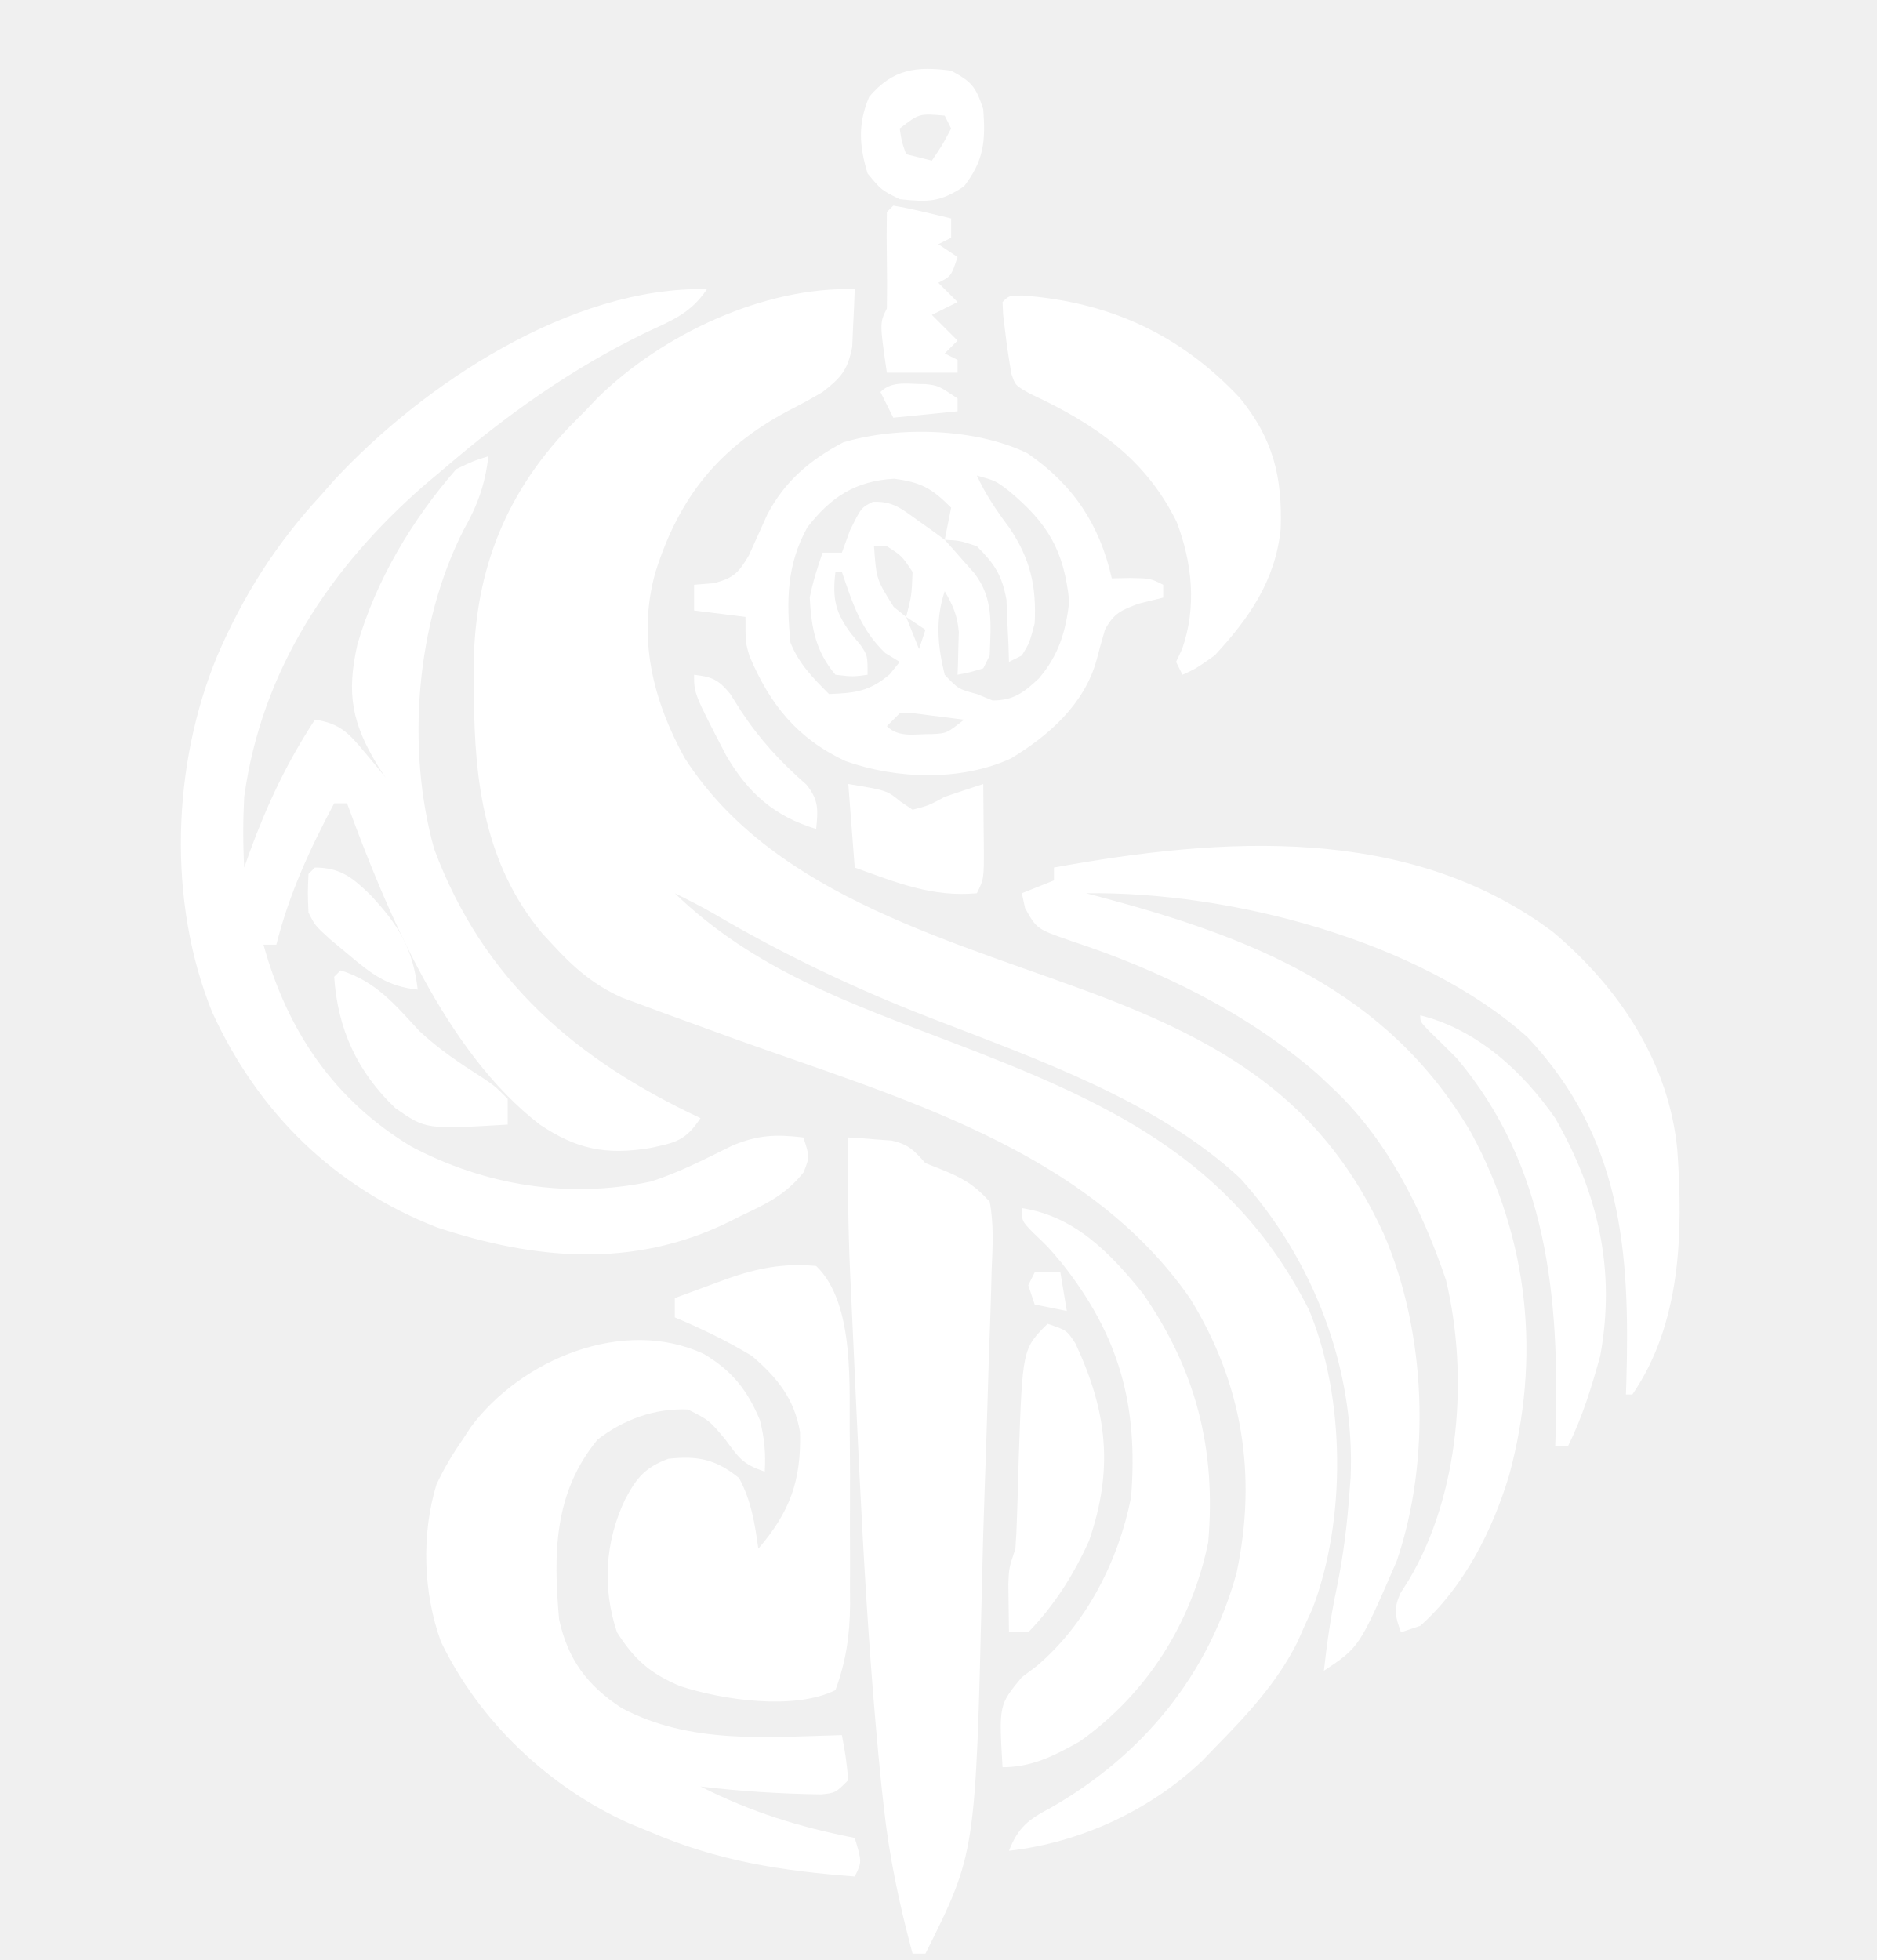
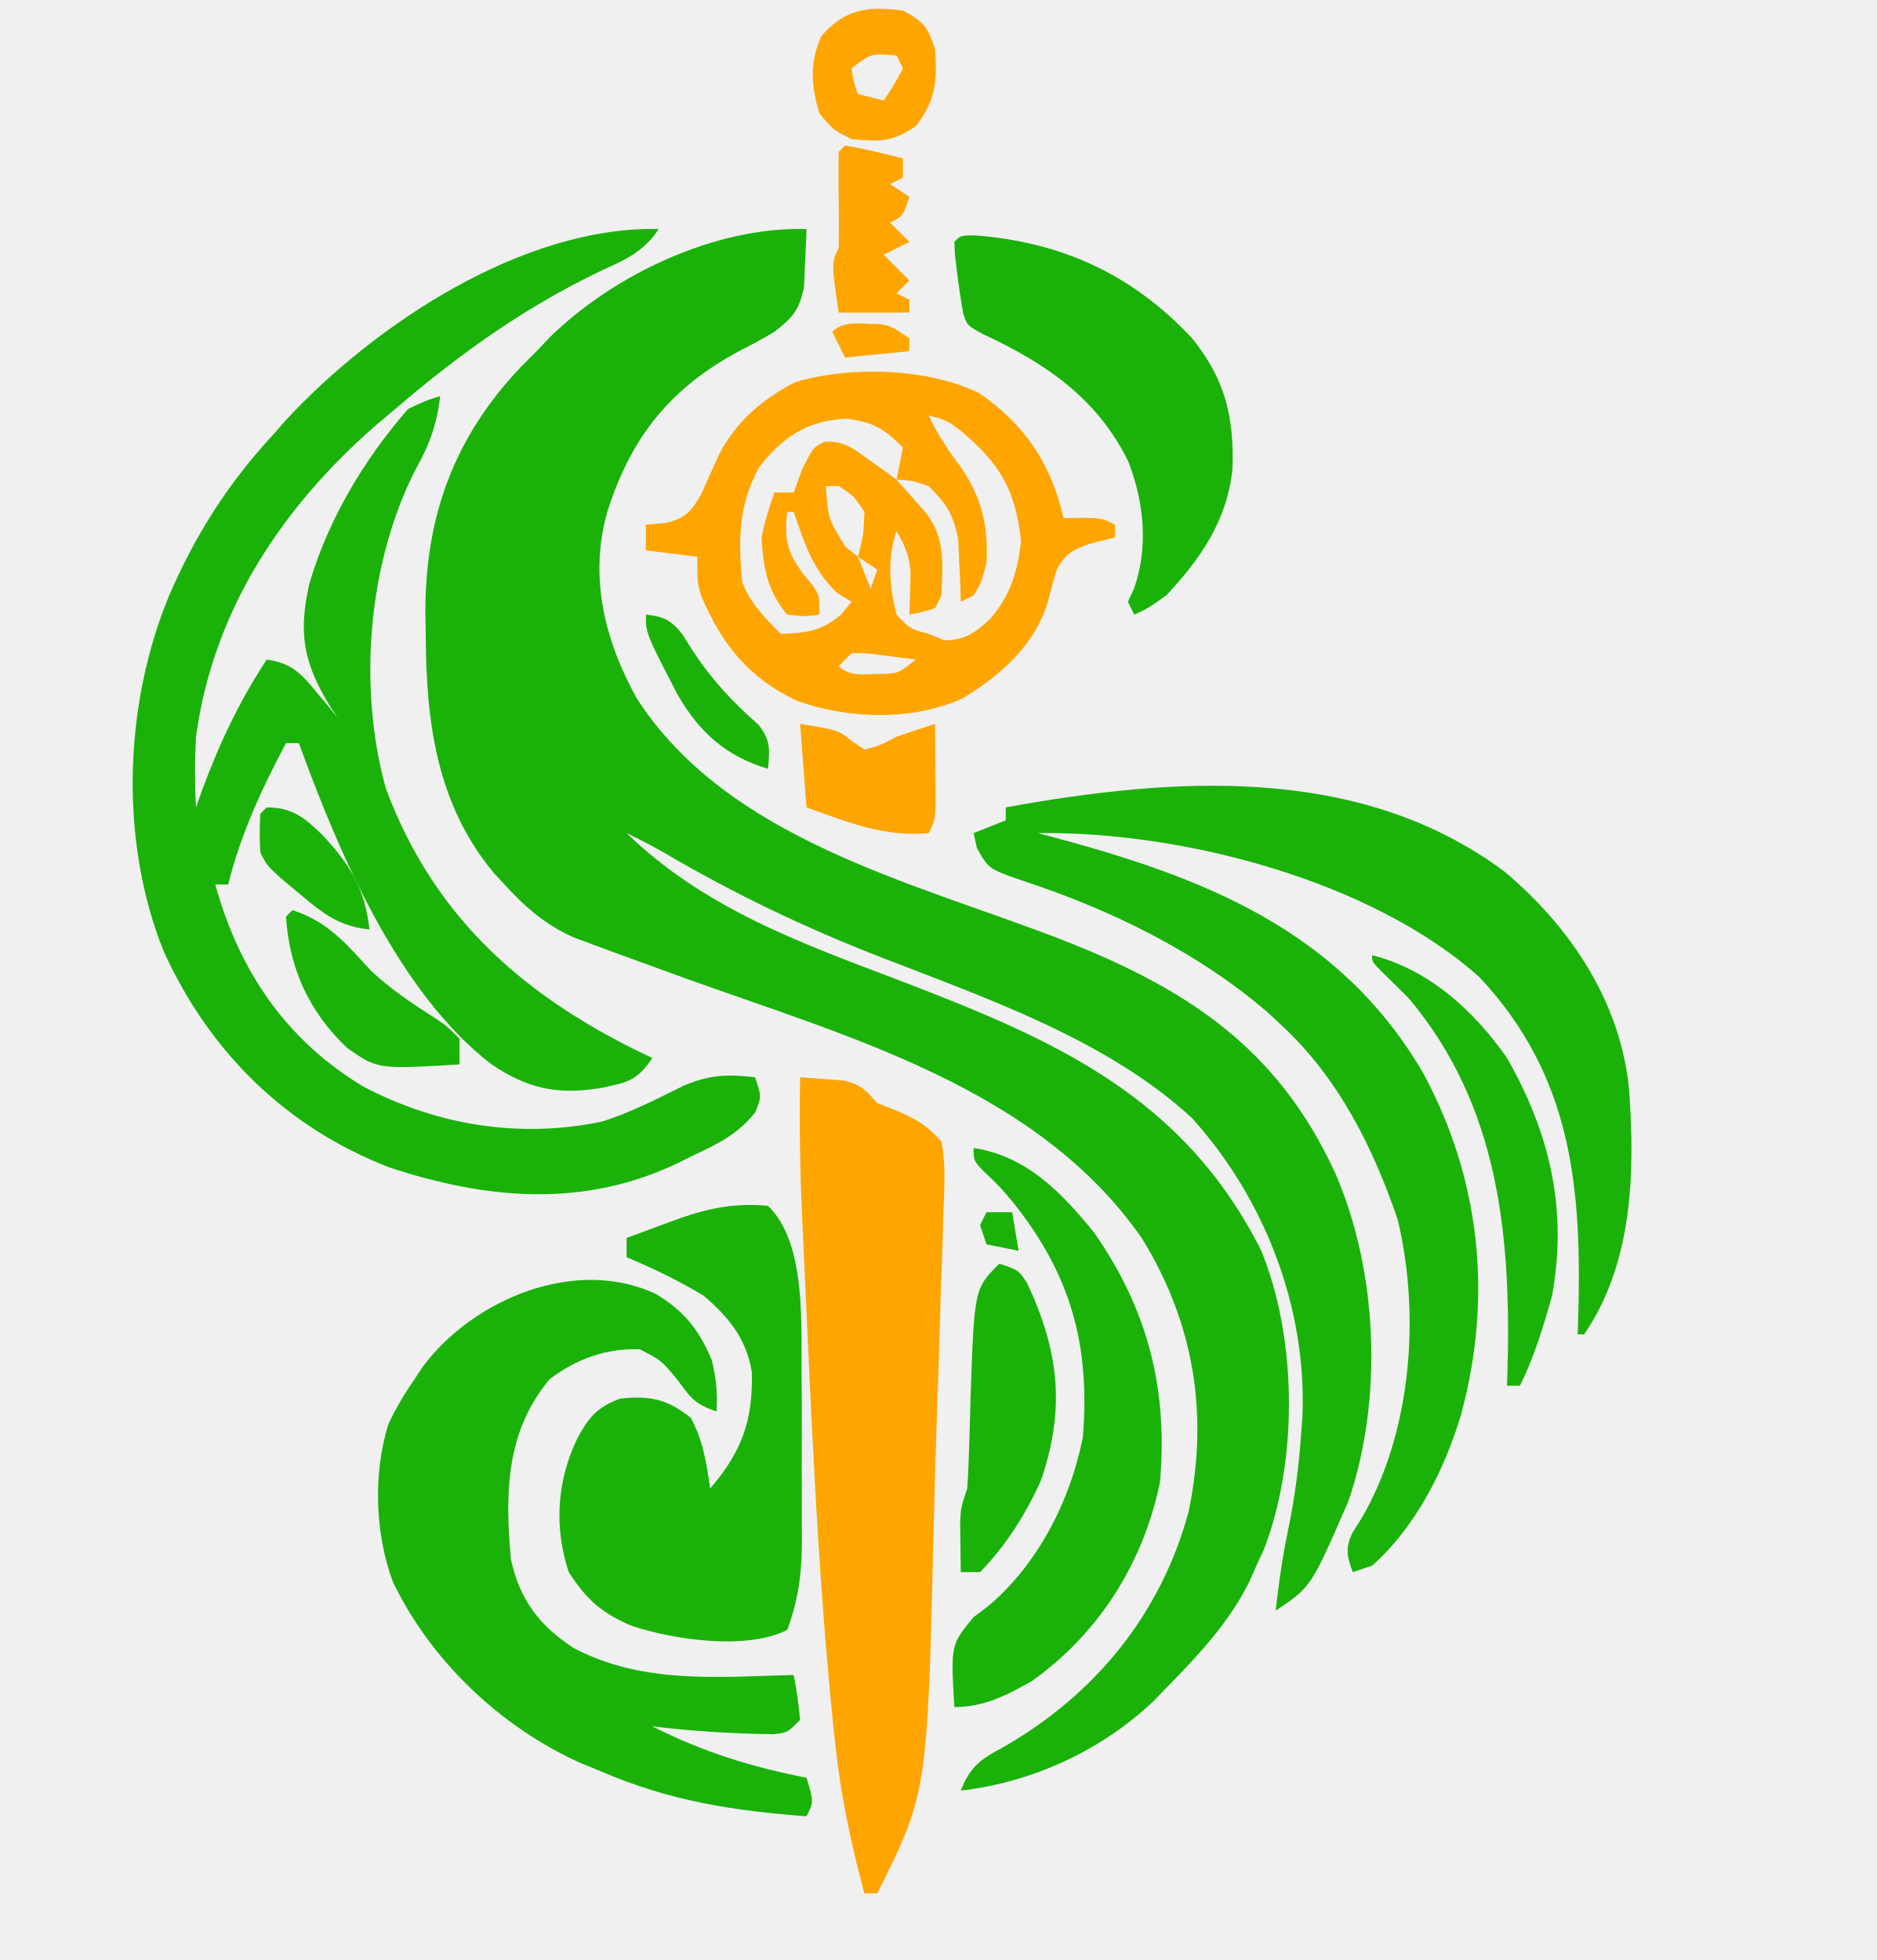
- <svg xmlns="http://www.w3.org/2000/svg" version="1.1" width="292" height="305">
-   <path d="M0 0 C-0.06 1.918 -0.149 3.834 -0.25 5.75 C-0.296 6.817 -0.343 7.885 -0.391 8.984 C-1.13 12.644 -2.088 13.719 -5 16 C-6.758 17.038 -8.553 18.016 -10.375 18.938 C-21.14 24.684 -27.303 32.325 -31 44 C-33.865 54.157 -31.432 63.959 -26.438 73 C-12.324 94.909 16.221 101.545 39.371 110.453 C58.996 118.094 73.29 127.278 82.301 146.98 C88.919 162.258 89.735 182.056 84.344 197.902 C78.525 211.317 78.525 211.317 73 215 C73.483 210.649 74.092 206.408 75 202.125 C76.032 197.097 76.651 192.12 77 187 C77.081 185.977 77.081 185.977 77.164 184.934 C77.875 167.893 71.36 150.991 60 138.375 C46.885 126.216 28.061 119.717 11.696 113.367 C-0.127 108.772 -11.17 103.508 -22.107 97.078 C-24.039 95.978 -26.003 94.977 -28 94 C-15.688 105.914 -0.59 111.199 15.106 117.185 C39.027 126.336 58.701 135.128 70.703 158.875 C76.373 172.537 76.498 191.616 71.188 205.426 C70.796 206.275 70.404 207.125 70 208 C69.649 208.798 69.299 209.596 68.938 210.418 C65.75 216.848 60.993 221.914 56 227 C55.384 227.641 54.768 228.281 54.133 228.941 C46.059 236.686 35.086 241.748 24 243 C25.444 239.32 27.044 238.133 30.5 236.312 C44.856 228.097 55.063 215.652 59.434 199.691 C62.625 184.526 60.338 170.261 52.176 157.047 C35.929 133.683 6.634 125.779 -18.906 116.578 C-21.271 115.721 -23.636 114.861 -26 114 C-27.201 113.563 -28.403 113.127 -29.641 112.677 C-30.792 112.249 -31.943 111.82 -33.129 111.379 C-34.153 111.001 -35.177 110.622 -36.233 110.233 C-40.627 108.275 -43.78 105.523 -47 102 C-47.541 101.416 -48.083 100.832 -48.641 100.23 C-57.539 89.557 -59.19 76.719 -59.25 63.375 C-59.271 62.25 -59.291 61.124 -59.312 59.965 C-59.383 44.797 -54.873 32.383 -44.363 21.375 C-43.583 20.591 -42.804 19.808 -42 19 C-41.334 18.299 -40.667 17.598 -39.98 16.875 C-29.937 7.043 -14.175 -0.409 0 0 Z " fill="#FFFFFF" transform="translate(133,45)" />
-   <path d="M0 0 C-2.497 3.746 -5.429 4.851 -9.375 6.688 C-21.068 12.345 -31.155 19.541 -41 28 C-41.918 28.771 -42.836 29.542 -43.781 30.336 C-58.556 43.16 -69.312 59.262 -72 79 C-72.195 82.685 -72.199 86.316 -72 90 C-71.709 89.178 -71.417 88.355 -71.117 87.508 C-68.414 80.145 -65.307 73.557 -61 67 C-57.149 67.537 -55.682 69.116 -53.25 72.062 C-52.33 73.163 -52.33 73.163 -51.391 74.285 C-50.932 74.851 -50.473 75.417 -50 76 C-50.361 75.455 -50.722 74.909 -51.094 74.348 C-55.269 67.564 -56.123 62.959 -54.371 55.223 C-51.431 45.189 -45.866 35.871 -39 28 C-36.25 26.688 -36.25 26.688 -34 26 C-34.538 30.463 -35.673 33.6 -37.875 37.5 C-45.265 52.031 -46.839 71.361 -42.438 87.125 C-34.774 107.633 -20.335 119.931 -1 129 C-3.341 132.511 -4.841 132.798 -8.855 133.645 C-15.721 134.782 -20.302 133.821 -26 130 C-40.634 118.765 -49.819 96.916 -56 80 C-56.66 80 -57.32 80 -58 80 C-61.811 87.178 -65.009 94.105 -67 102 C-67.66 102 -68.32 102 -69 102 C-65.295 115.454 -57.969 126.226 -45.98 133.426 C-34.505 139.487 -21.555 141.571 -8.789 138.879 C-4.324 137.472 -0.233 135.327 3.961 133.266 C7.971 131.596 10.731 131.498 15 132 C16 135 16 135 15.043 137.426 C12.29 140.894 9.267 142.325 5.312 144.188 C4.63 144.53 3.947 144.872 3.244 145.225 C-11.558 152.423 -26.806 151.028 -42 146 C-58.027 139.738 -69.81 128.142 -76.969 112.543 C-83.942 95.347 -83.252 74.058 -76.17 57.002 C-72.078 47.552 -67.022 39.594 -60 32 C-59.349 31.258 -58.698 30.515 -58.027 29.75 C-44.145 14.771 -21.068 -0.49 0 0 Z M-71 98 C-70 101 -70 101 -70 101 Z " fill="#FFFFFF" transform="translate(110,45)" />
-   <path d="M0 0 C10.272 8.619 18.108 20.358 19.379 33.996 C20.285 46.915 19.966 60.917 12.379 71.996 C12.049 71.996 11.719 71.996 11.379 71.996 C11.4 71.383 11.421 70.77 11.442 70.139 C12.048 49.631 10.735 32.063 -3.914 16.418 C-20.821 1.292 -50.3 -6.306 -72.621 -6.004 C-71.973 -5.834 -71.324 -5.664 -70.656 -5.488 C-46.958 0.823 -25.703 9.021 -12.68 31.32 C-3.699 47.918 -1.84 66.289 -6.78 84.53 C-9.389 93.162 -13.787 101.909 -20.621 107.996 C-21.611 108.326 -22.601 108.656 -23.621 108.996 C-24.535 106.517 -24.805 105.419 -23.73 102.953 C-23.282 102.245 -22.833 101.538 -22.371 100.809 C-14.501 87.516 -13.053 69.144 -16.621 54.184 C-20.42 43 -25.882 32.067 -34.621 23.996 C-35.312 23.348 -36.003 22.699 -36.715 22.031 C-47.691 12.54 -61.249 5.918 -74.959 1.416 C-80.31 -0.445 -80.31 -0.445 -82.121 -3.703 C-82.286 -4.462 -82.451 -5.222 -82.621 -6.004 C-80.971 -6.664 -79.321 -7.324 -77.621 -8.004 C-77.621 -8.664 -77.621 -9.324 -77.621 -10.004 C-51.475 -14.768 -22.505 -16.797 0 0 Z " fill="#FFFFFF" transform="translate(241.6211,145.0039)" />
-   <path d="M0 0 C4.388 2.595 6.787 5.601 8.75 10.312 C9.454 13.129 9.67 15.427 9.5 18.312 C5.997 17.145 5.46 16.142 3.312 13.25 C0.86 10.33 0.86 10.33 -2.453 8.645 C-7.626 8.431 -12.42 10.174 -16.5 13.312 C-23.326 21.558 -23.417 31.053 -22.5 41.312 C-21.153 47.549 -18.11 51.611 -12.789 55.094 C-2.125 60.772 9.771 59.631 21.5 59.312 C22.125 62.688 22.125 62.688 22.5 66.312 C20.5 68.312 20.5 68.312 18.25 68.543 C11.951 68.445 5.755 68.072 -0.5 67.312 C7.313 71.274 14.91 73.633 23.5 75.312 C24.625 79.062 24.625 79.062 23.5 81.312 C12.042 80.442 2.129 78.908 -8.5 74.312 C-9.526 73.892 -10.552 73.472 -11.609 73.039 C-24.092 67.444 -34.911 57.172 -40.875 44.812 C-43.657 37.206 -43.953 28.066 -41.582 20.309 C-40.397 17.796 -39.088 15.59 -37.5 13.312 C-37.089 12.681 -36.678 12.049 -36.254 11.398 C-28.421 0.846 -12.472 -5.825 0 0 Z " fill="#FFFFFF" transform="translate(109.5,210.6875)" />
-   <path d="M0 0 C1.439 0.087 2.876 0.196 4.312 0.312 C5.113 0.371 5.914 0.429 6.738 0.488 C9.4 1.09 10.214 2.003 12 4 C13.176 4.464 13.176 4.464 14.375 4.938 C17.74 6.299 19.529 7.276 22 10 C22.667 13.54 22.463 17.012 22.305 20.598 C22.278 21.651 22.252 22.705 22.225 23.791 C22.133 27.216 22.005 30.639 21.875 34.062 C21.803 36.41 21.733 38.757 21.666 41.104 C21.529 45.696 21.378 50.286 21.213 54.877 C21.038 59.788 20.902 64.697 20.797 69.609 C19.812 111.376 19.812 111.376 12 127 C11.34 127 10.68 127 10 127 C7.94 119.359 6.348 111.868 5.5 104 C5.38 102.904 5.259 101.808 5.135 100.679 C2.551 75.195 1.613 49.498 0.418 23.918 C0.355 22.598 0.355 22.598 0.291 21.251 C-0.031 14.163 -0.109 7.095 0 0 Z M11 7 C12 9 12 9 12 9 Z " fill="#FFFFFF" transform="translate(132,177)" />
-   <path d="M0 0 C7.135 4.906 11.211 11.07 13.113 19.453 C14.062 19.433 15.011 19.412 15.988 19.391 C19.113 19.453 19.113 19.453 21.113 20.453 C21.113 21.113 21.113 21.773 21.113 22.453 C19.855 22.762 18.597 23.072 17.301 23.391 C14.607 24.385 13.419 24.878 12.055 27.445 C11.587 29.015 11.149 30.594 10.738 32.18 C8.854 39.035 3.291 43.947 -2.625 47.496 C-10.418 51.051 -20.37 50.708 -28.324 47.891 C-35.853 44.355 -40.052 39.119 -43.258 31.566 C-43.887 29.453 -43.887 29.453 -43.887 25.453 C-46.527 25.123 -49.167 24.793 -51.887 24.453 C-51.887 23.133 -51.887 21.813 -51.887 20.453 C-50.34 20.329 -50.34 20.329 -48.762 20.203 C-45.733 19.371 -45.001 18.645 -43.367 15.895 C-42.404 13.769 -41.444 11.641 -40.488 9.512 C-37.774 4.329 -33.819 0.992 -28.684 -1.703 C-20.139 -4.281 -8.019 -3.933 0 0 Z M-7.887 3.453 C-6.492 6.457 -4.809 8.935 -2.824 11.578 C0.433 16.405 1.407 20.657 1.113 26.453 C0.301 29.516 0.301 29.516 -0.887 31.453 C-1.547 31.783 -2.207 32.113 -2.887 32.453 C-2.925 31.132 -2.925 31.132 -2.965 29.785 C-3.022 28.624 -3.078 27.462 -3.137 26.266 C-3.183 25.117 -3.23 23.969 -3.277 22.785 C-3.984 18.923 -5.132 17.208 -7.887 14.453 C-10.521 13.574 -10.521 13.574 -12.887 13.453 C-12.465 13.924 -12.044 14.394 -11.609 14.879 C-11.062 15.502 -10.514 16.124 -9.949 16.766 C-9.404 17.381 -8.859 17.995 -8.297 18.629 C-5.206 22.628 -5.734 26.646 -5.887 31.453 C-6.217 32.113 -6.547 32.773 -6.887 33.453 C-8.949 34.078 -8.949 34.078 -10.887 34.453 C-10.852 33.548 -10.852 33.548 -10.816 32.625 C-10.798 31.826 -10.78 31.027 -10.762 30.203 C-10.739 29.414 -10.715 28.625 -10.691 27.812 C-10.904 25.246 -11.6 23.662 -12.887 21.453 C-14.358 25.868 -13.995 29.953 -12.887 34.453 C-10.761 36.679 -10.761 36.679 -7.887 37.453 C-7.082 37.783 -6.278 38.113 -5.449 38.453 C-2.183 38.453 -0.597 37.233 1.754 35.039 C4.86 31.415 5.979 27.686 6.488 23.016 C5.654 15.086 3.196 10.91 -2.949 5.801 C-4.946 4.277 -4.946 4.277 -7.887 3.453 Z M-34.262 11.516 C-37.481 17.335 -37.533 22.925 -36.887 29.453 C-35.554 32.77 -33.404 34.936 -30.887 37.453 C-26.829 37.303 -24.586 37.045 -21.449 34.391 C-20.934 33.751 -20.418 33.112 -19.887 32.453 C-20.629 31.999 -21.372 31.546 -22.137 31.078 C-25.938 27.45 -27.212 23.355 -28.887 18.453 C-29.217 18.453 -29.547 18.453 -29.887 18.453 C-30.4 22.659 -29.884 24.834 -27.387 28.141 C-26.923 28.701 -26.459 29.262 -25.98 29.84 C-24.887 31.453 -24.887 31.453 -24.887 34.453 C-27.199 34.766 -27.199 34.766 -29.887 34.453 C-32.975 30.814 -33.644 27.146 -33.887 22.453 C-33.409 20.004 -32.708 17.821 -31.887 15.453 C-30.897 15.453 -29.907 15.453 -28.887 15.453 C-28.474 14.319 -28.062 13.184 -27.637 12.016 C-25.887 8.453 -25.887 8.453 -24.074 7.547 C-20.984 7.414 -19.617 8.604 -17.137 10.391 C-16.337 10.957 -15.538 11.522 -14.715 12.105 C-14.112 12.55 -13.508 12.995 -12.887 13.453 C-12.557 11.803 -12.227 10.153 -11.887 8.453 C-14.875 5.465 -16.511 4.502 -20.762 3.953 C-26.798 4.295 -30.613 6.81 -34.262 11.516 Z M-23.887 14.453 C-23.513 19.613 -23.513 19.613 -20.824 23.891 C-20.185 24.406 -19.545 24.922 -18.887 25.453 C-18.033 22.147 -18.033 22.147 -17.887 18.453 C-19.555 15.95 -19.555 15.95 -21.887 14.453 C-22.547 14.453 -23.207 14.453 -23.887 14.453 Z M-18.887 25.453 C-18.227 27.103 -17.567 28.753 -16.887 30.453 C-16.557 29.463 -16.227 28.473 -15.887 27.453 C-16.877 26.793 -17.867 26.133 -18.887 25.453 Z M-19.887 40.453 C-20.547 41.113 -21.207 41.773 -21.887 42.453 C-20.01 44.33 -17.389 43.633 -14.895 43.684 C-12.57 43.571 -12.57 43.571 -9.887 41.453 C-11.51 41.232 -13.135 41.026 -14.762 40.828 C-15.667 40.712 -16.572 40.596 -17.504 40.477 C-18.683 40.465 -18.683 40.465 -19.887 40.453 Z " fill="#FFFFFF" transform="translate(159.8867,70.54688)" />
-   <path d="M0 0 C6.192 5.969 5.069 19.182 5.237 27.333 C5.276 30.718 5.278 34.101 5.261 37.485 C5.25 40.091 5.261 42.697 5.273 45.303 C5.272 46.984 5.27 48.666 5.266 50.348 C5.27 51.114 5.274 51.881 5.278 52.671 C5.236 57.465 4.657 61.483 3 66 C-3.4 69.2 -14.648 67.528 -21.188 65.375 C-25.855 63.403 -28.284 61.255 -31 57 C-33.3 50.101 -32.858 42.926 -29.75 36.375 C-27.971 32.982 -26.623 31.344 -23 30 C-18.385 29.509 -15.639 30.069 -12 33 C-10.103 36.51 -9.548 40.072 -9 44 C-4.059 38.235 -2.318 33.414 -2.512 25.848 C-3.404 20.643 -6.047 17.383 -10 14 C-13.874 11.665 -17.83 9.746 -22 8 C-22 7.01 -22 6.02 -22 5 C-20.251 4.352 -18.501 3.706 -16.75 3.062 C-15.775 2.703 -14.801 2.343 -13.797 1.973 C-9.047 0.321 -5.082 -0.462 0 0 Z " fill="#FFFFFF" transform="translate(127,197)" />
-   <path d="M0 0 C13.491 1.013 24.509 6.021 33.82 15.957 C38.987 22.318 40.441 28.197 40.16 36.355 C39.327 44.355 35.288 50.2 29.883 56.02 C26.945 58.082 26.945 58.082 24.883 59.02 C24.553 58.36 24.223 57.7 23.883 57.02 C24.192 56.36 24.502 55.7 24.82 55.02 C27.117 48.535 26.409 41.608 23.973 35.242 C19.102 25.308 11.082 19.906 1.258 15.332 C-1.117 14.02 -1.117 14.02 -1.727 12.23 C-2.132 9.933 -2.474 7.65 -2.742 5.332 C-2.885 4.151 -2.885 4.151 -3.031 2.945 C-3.06 2.31 -3.088 1.674 -3.117 1.02 C-2.117 0.02 -2.117 0.02 0 0 Z " fill="#FFFFFF" transform="translate(159.1172,45.98047)" />
-   <path d="M0 0 C8.23 1.252 13.753 6.964 18.832 13.277 C27.111 25.203 30.257 37.521 29 52 C26.423 64.559 19.476 75.579 9 83 C5.032 85.216 1.587 87 -3 87 C-3.57 77.309 -3.57 77.309 0 73 C0.743 72.443 1.485 71.886 2.25 71.312 C9.989 64.805 15.047 54.873 17 45 C18.145 30.604 15.14 19.817 6.219 8.559 C4.058 5.993 4.058 5.993 1.719 3.785 C0 2 0 2 0 0 Z " fill="#FFFFFF" transform="translate(159,188)" />
-   <path d="M0 0 C3 1 3 1 4.352 3.082 C9.3 13.693 10.306 22.62 6.445 33.797 C4.08 39.039 1.028 43.873 -3 48 C-3.99 48 -4.98 48 -6 48 C-6.027 46.396 -6.046 44.792 -6.062 43.188 C-6.074 42.294 -6.086 41.401 -6.098 40.48 C-6 38 -6 38 -5 35 C-4.875 33.345 -4.799 31.686 -4.754 30.027 C-4.721 29.044 -4.688 28.062 -4.654 27.049 C-4.594 25.002 -4.537 22.955 -4.482 20.908 C-3.897 3.897 -3.897 3.897 0 0 Z " fill="#FFFFFF" transform="translate(163,206)" />
-   <path d="M0 0 C8.843 2.211 15.866 8.654 21 16 C27.704 27.759 30.446 39.598 28 53 C26.673 57.784 25.225 62.549 23 67 C22.34 67 21.68 67 21 67 C21.021 66.357 21.042 65.714 21.063 65.051 C21.657 43.999 19.865 23.517 5.688 6.688 C4.246 5.246 2.801 3.808 1.332 2.395 C0 1 0 1 0 0 Z " fill="#FFFFFF" transform="translate(221,158)" />
-   <path d="M0 0 C5.519 1.735 8.414 5.282 12.25 9.438 C15.297 12.277 18.508 14.436 22.012 16.668 C24 18 24 18 26 20 C26 21.32 26 22.64 26 24 C13.268 24.753 13.268 24.753 8.527 21.449 C2.616 15.84 -0.468 9.129 -1 1 C-0.67 0.67 -0.34 0.34 0 0 Z " fill="#FFFFFF" transform="translate(53,151)" />
-   <path d="M0 0 C6 1 6 1 8.062 2.688 C8.702 3.121 9.341 3.554 10 4 C12.476 3.361 12.476 3.361 15 2 C16.995 1.318 18.994 0.649 21 0 C21.027 2.458 21.047 4.917 21.062 7.375 C21.071 8.074 21.079 8.772 21.088 9.492 C21.113 14.773 21.113 14.773 20 17 C13.041 17.633 7.529 15.347 1 13 C0.67 8.71 0.34 4.42 0 0 Z " fill="#FFFFFF" transform="translate(132,122)" />
-   <path d="M0 0 C3.236 1.743 3.824 2.472 5 6 C5.371 11.004 5.099 13.983 2 18 C-1.737 20.492 -3.573 20.458 -8 20 C-10.875 18.562 -10.875 18.562 -13 16 C-14.306 11.679 -14.527 8.239 -12.75 4.062 C-9.07 -0.275 -5.41 -0.72 0 0 Z M-8 9 C-7.681 11.108 -7.681 11.108 -7 13 C-5.02 13.495 -5.02 13.495 -3 14 C-1.391 11.624 -1.391 11.624 0 9 C-0.33 8.34 -0.66 7.68 -1 7 C-4.955 6.652 -4.955 6.652 -8 9 Z " fill="#FFFFFF" transform="translate(148,11)" />
-   <path d="M0 0 C1.532 0.252 3.053 0.576 4.562 0.938 C5.389 1.132 6.215 1.327 7.066 1.527 C8.024 1.761 8.024 1.761 9 2 C9 2.99 9 3.98 9 5 C8.01 5.495 8.01 5.495 7 6 C7.99 6.66 8.98 7.32 10 8 C9 11 9 11 7 12 C7.99 12.99 8.98 13.98 10 15 C8.02 15.99 8.02 15.99 6 17 C7.32 18.32 8.64 19.64 10 21 C9.34 21.66 8.68 22.32 8 23 C8.66 23.33 9.32 23.66 10 24 C10 24.66 10 25.32 10 26 C6.37 26 2.74 26 -1 26 C-2.125 18.25 -2.125 18.25 -1 16 C-0.954 13.471 -0.953 10.965 -1 8.438 C-1.046 5.952 -1.047 3.487 -1 1 C-0.67 0.67 -0.34 0.34 0 0 Z " fill="#FFFFFF" transform="translate(139,32)" />
-   <path d="M0 0 C3.969 0 5.904 1.598 8.625 4.25 C12.987 8.906 15.251 12.561 16 19 C11.293 18.51 8.82 16.578 5.25 13.562 C4.286 12.759 3.322 11.956 2.328 11.129 C0 9 0 9 -1 7 C-1.125 3.938 -1.125 3.938 -1 1 C-0.67 0.67 -0.34 0.34 0 0 Z " fill="#FFFFFF" transform="translate(49,135)" />
-   <path d="M0 0 C2.833 0.339 3.801 0.757 5.641 3.004 C6.172 3.848 6.703 4.693 7.25 5.562 C10.219 10.071 13.441 13.566 17.496 17.113 C19.42 19.527 19.295 20.992 19 24 C12.473 22.022 8.396 18.395 4.996 12.562 C0 2.938 0 2.938 0 0 Z " fill="#FFFFFF" transform="translate(108,105)" />
-   <path d="M0 0 C2.008 0.23 2.008 0.23 5.008 2.23 C5.008 2.89 5.008 3.55 5.008 4.23 C1.708 4.56 -1.592 4.89 -4.992 5.23 C-5.652 3.91 -6.312 2.59 -6.992 1.23 C-5.116 -0.646 -2.494 0.051 0 0 Z " fill="#FFFFFF" transform="translate(143.9922,59.76953)" />
-   <path d="M0 0 C1.32 0 2.64 0 4 0 C4.33 1.98 4.66 3.96 5 6 C3.35 5.67 1.7 5.34 0 5 C-0.33 4.01 -0.66 3.02 -1 2 C-0.67 1.34 -0.34 0.68 0 0 Z " fill="#FFFFFF" transform="translate(161,198)" />
+ <svg xmlns="http://www.w3.org/2000/svg" version="1.1" id="Layer_1" x="0px" y="0px" width="292px" height="305px" viewBox="0 0 292 305" enable-background="new 0 0 292 305" xml:space="preserve">
+   <g id="XMLID_1_">
+     <g>
+       <path fill="#1AB209" d="M253.5,169.64c0.91,12.92,0.59,26.92-7,38c-0.33,0-0.66,0-1,0c0.02-0.609,0.04-1.229,0.06-1.859    c0.61-20.511-0.699-38.07-15.35-53.72c-16.91-15.12-46.39-22.72-68.71-22.42c0.65,0.17,1.3,0.34,1.96,0.52    c23.7,6.31,44.96,14.51,57.98,36.8c8.979,16.6,10.84,34.97,5.899,53.21c-2.609,8.64-7.01,17.38-13.84,23.47    c-0.99,0.33-1.98,0.66-3,1c-0.91-2.479-1.18-3.58-0.11-6.04c0.45-0.71,0.9-1.42,1.36-2.149c7.87-13.29,9.32-31.66,5.75-46.62    c-3.8-11.19-9.26-22.12-18-30.19c-0.69-0.649-1.38-1.3-2.09-1.97c-10.98-9.49-24.54-16.11-38.25-20.61    c-5.351-1.86-5.351-1.86-7.16-5.12c-0.17-0.76-0.33-1.52-0.5-2.3c1.65-0.66,3.3-1.32,5-2c0-0.66,0-1.32,0-2    c26.15-4.76,55.12-6.79,77.62,10C244.39,144.26,252.23,156,253.5,169.64z" />
+     </g>
+     <g>
+ 	</g>
+   </g>
+   <path fill="#FFA500" d="M124.5,167.64c1.438,0.088,2.876,0.195,4.313,0.313c0.801,0.059,1.602,0.116,2.426,0.176  c2.662,0.602,3.476,1.515,5.262,3.512c1.176,0.464,1.176,0.464,2.375,0.938c3.365,1.361,5.154,2.338,7.625,5.063  c0.667,3.539,0.463,7.012,0.305,10.598c-0.026,1.054-0.053,2.107-0.08,3.193c-0.092,3.426-0.221,6.848-0.35,10.271  c-0.072,2.348-0.142,4.694-0.209,7.042c-0.137,4.591-0.288,9.182-0.453,13.772c-0.176,4.91-0.311,9.82-0.416,14.732  c-0.984,41.766-0.984,41.766-8.797,57.391c-0.66,0-1.32,0-2,0c-2.061-7.641-3.652-15.132-4.5-23  c-0.121-1.096-0.24-2.191-0.365-3.321c-2.584-25.483-3.521-51.181-4.717-76.761c-0.063-1.32-0.063-1.32-0.127-2.667  C124.47,181.804,124.391,174.735,124.5,167.64z M135.5,174.64c1,2,1,2,1,2L135.5,174.64z" />
+   <path fill="#FFA500" d="M152.387,61.187c7.135,4.906,11.211,11.07,13.113,19.453c0.949-0.021,1.897-0.041,2.875-0.063  c3.125,0.063,3.125,0.063,5.125,1.063c0,0.66,0,1.32,0,2c-1.258,0.31-2.516,0.619-3.813,0.938c-2.694,0.994-3.883,1.488-5.246,4.055  c-0.468,1.57-0.906,3.148-1.316,4.734c-1.885,6.855-7.447,11.767-13.363,15.316c-7.793,3.555-17.744,3.212-25.699,0.395  c-7.528-3.536-11.728-8.771-14.934-16.324C108.5,90.64,108.5,90.64,108.5,86.64c-2.641-0.33-5.279-0.66-8-1c0-1.32,0-2.64,0-4  c1.547-0.124,1.547-0.124,3.125-0.25c3.029-0.832,3.761-1.558,5.395-4.309c0.963-2.126,1.923-4.253,2.879-6.383  c2.714-5.183,6.669-8.52,11.805-11.215C132.248,56.906,144.368,57.253,152.387,61.187z M144.5,64.64  c1.395,3.004,3.078,5.482,5.063,8.125c3.258,4.827,4.23,9.079,3.938,14.875c-0.813,3.063-0.813,3.063-2,5c-0.66,0.33-1.32,0.66-2,1  c-0.039-1.321-0.039-1.321-0.078-2.668c-0.057-1.162-0.113-2.323-0.172-3.52c-0.047-1.148-0.093-2.297-0.141-3.48  c-0.707-3.862-1.855-5.578-4.609-8.332c-2.635-0.879-2.635-0.879-5-1c0.422,0.471,0.844,0.941,1.277,1.426  c0.548,0.623,1.096,1.245,1.66,1.887c0.545,0.615,1.09,1.23,1.652,1.863c3.092,3.999,2.563,8.018,2.41,12.824  c-0.33,0.66-0.66,1.32-1,2c-2.063,0.625-2.063,0.625-4,1c0.035-0.905,0.035-0.905,0.07-1.828c0.018-0.799,0.036-1.599,0.055-2.422  c0.023-0.789,0.047-1.578,0.07-2.391c-0.213-2.567-0.908-4.151-2.195-6.359c-1.472,4.415-1.107,8.5,0,13  c2.125,2.226,2.125,2.226,5,3c0.805,0.33,1.609,0.66,2.438,1c3.266,0,4.852-1.221,7.203-3.414c3.106-3.625,4.225-7.353,4.734-12.023  c-0.834-7.93-3.292-12.105-9.438-17.215C147.44,65.463,147.44,65.463,144.5,64.64z M118.125,72.702  c-3.219,5.819-3.271,11.41-2.625,17.938c1.333,3.317,3.482,5.482,6,8c4.058-0.15,6.301-0.408,9.438-3.063  c0.516-0.639,1.031-1.279,1.563-1.938c-0.742-0.454-1.484-0.908-2.25-1.375c-3.801-3.628-5.076-7.723-6.75-12.625  c-0.33,0-0.66,0-1,0c-0.513,4.206,0.002,6.381,2.5,9.688c0.464,0.561,0.928,1.122,1.406,1.699c1.094,1.613,1.094,1.613,1.094,4.613  c-2.313,0.313-2.313,0.313-5,0c-3.088-3.64-3.758-7.307-4-12c0.478-2.449,1.178-4.632,2-7c0.99,0,1.98,0,3,0  c0.412-1.134,0.825-2.269,1.25-3.438c1.75-3.563,1.75-3.563,3.563-4.469c3.09-0.132,4.457,1.057,6.938,2.844  c0.799,0.566,1.599,1.132,2.422,1.715c0.604,0.445,1.207,0.89,1.828,1.348c0.33-1.65,0.66-3.3,1-5  c-2.988-2.988-4.625-3.952-8.875-4.5C125.588,65.481,121.773,67.997,118.125,72.702z M128.5,75.64  c0.374,5.16,0.374,5.16,3.063,9.438c0.639,0.516,1.279,1.031,1.938,1.563c0.854-3.306,0.854-3.306,1-7c-1.668-2.503-1.668-2.503-4-4  C129.84,75.64,129.18,75.64,128.5,75.64z M133.5,86.64c0.66,1.65,1.32,3.3,2,5c0.33-0.99,0.66-1.98,1-3  C135.51,87.979,134.52,87.32,133.5,86.64z M132.5,101.64c-0.66,0.66-1.32,1.32-2,2c1.877,1.876,4.498,1.18,6.992,1.23  c2.324-0.112,2.324-0.112,5.008-2.23c-1.623-0.222-3.248-0.427-4.875-0.625c-0.904-0.116-1.811-0.232-2.742-0.352  C133.703,101.651,133.703,101.651,132.5,101.64z" />
+   <path fill="#1AB209" d="M151.617,36.62c13.491,1.013,24.509,6.021,33.82,15.957c5.166,6.361,6.621,12.24,6.34,20.398  c-0.833,8-4.871,13.845-10.277,19.664c-2.938,2.063-2.938,2.063-5,3c-0.33-0.66-0.66-1.32-1-2c0.31-0.66,0.619-1.32,0.938-2  c2.297-6.484,1.588-13.412-0.848-19.777c-4.871-9.934-12.891-15.337-22.715-19.91c-2.375-1.313-2.375-1.313-2.984-3.102  c-0.406-2.297-0.748-4.581-1.016-6.898c-0.143-1.182-0.143-1.182-0.289-2.387c-0.028-0.636-0.057-1.271-0.086-1.926  C149.5,36.64,149.5,36.64,151.617,36.62z" />
+   <g id="XMLID_2_">
+     <g>
+       <path fill="#1AB209" d="M213.5,148.64c8.84,2.21,15.87,8.65,21,16c6.7,11.761,9.45,23.601,7,37c-1.33,4.78-2.78,9.551-5,14    c-0.66,0-1.32,0-2,0c0.02-0.64,0.04-1.29,0.06-1.949c0.601-21.051-1.189-41.53-15.369-58.36c-1.44-1.44-2.891-2.88-4.36-4.3    C213.5,149.64,213.5,149.64,213.5,148.64z" />
+       <path fill="#1AB209" d="M207.8,182.62c6.62,15.28,7.431,35.08,2.04,50.92c-5.82,13.42-5.82,13.42-11.34,17.1    c0.48-4.35,1.09-8.59,2-12.88c1.03-5.02,1.65-10,2-15.12c0.08-1.02,0.08-1.02,0.16-2.069c0.37-8.681-1.15-17.33-4.23-25.391    c-2.949-7.76-7.359-14.979-12.93-21.17c-13.12-12.149-31.94-18.649-48.3-25c-11.83-4.6-22.87-9.86-33.81-16.29    c-1.93-1.1-3.89-2.1-5.89-3.08c12.31,11.91,27.41,17.2,43.11,23.18c23.92,9.161,43.59,17.95,55.59,41.69    c0.18,0.44,0.359,0.88,0.53,1.33c5.14,13.561,5.1,31.851-0.04,45.23c-0.4,0.85-0.79,1.689-1.19,2.569    c-0.35,0.801-0.7,1.601-1.06,2.42c-3.19,6.431-7.95,11.49-12.94,16.58c-0.62,0.641-1.23,1.28-1.87,1.94    c-8.07,7.75-19.04,12.81-30.13,14.06c1.44-3.68,3.04-4.87,6.5-6.689c14.36-8.21,24.56-20.66,28.93-36.62    c3.19-15.16,0.91-29.43-7.25-42.64c-16.25-23.37-45.55-31.271-71.09-40.47c-2.36-0.86-4.73-1.72-7.09-2.58    c-1.2-0.44-2.4-0.87-3.64-1.32c-1.15-0.43-2.3-0.86-3.49-1.3c-1.02-0.38-2.05-0.76-3.1-1.15c-4.4-1.95-7.55-4.71-10.77-8.23    c-0.54-0.58-1.08-1.17-1.64-1.77c-8.9-10.67-10.55-23.51-10.61-36.86c-0.02-1.12-0.04-2.25-0.06-3.41    c-0.07-15.16,4.44-27.58,14.95-38.59c0.78-0.78,1.56-1.56,2.36-2.37c0.67-0.7,1.33-1.4,2.02-2.13    c10.04-9.83,25.81-17.28,39.98-16.87c-0.06,1.92-0.15,3.83-0.25,5.75c-0.05,1.07-0.09,2.13-0.14,3.23    c-0.74,3.66-1.7,4.74-4.61,7.02c-1.76,1.04-3.55,2.02-5.38,2.94C104.36,60.32,98.2,67.96,94.5,79.64    c-2.87,10.16-0.43,19.96,4.56,29c14.12,21.91,42.66,28.54,65.81,37.45C184.5,153.73,198.79,162.92,207.8,182.62z" />
+       <path fill="#1AB209" d="M170.33,191.92c8.28,11.92,11.43,24.24,10.17,38.72c-2.58,12.561-9.52,23.58-20,31    c-3.97,2.221-7.41,4-12,4c-0.57-9.689-0.57-9.689,3-14c0.74-0.56,1.48-1.109,2.25-1.689c7.74-6.51,12.8-16.44,14.75-26.311    c1.14-14.399-1.86-25.18-10.78-36.439c-2.16-2.57-2.16-2.57-4.5-4.78c-1.72-1.78-1.72-1.78-1.72-3.78    C159.73,179.89,165.25,185.6,170.33,191.92z" />
+       <path fill="#1AB209" d="M159.85,199.72c4.95,10.61,5.96,19.54,2.101,30.721c-2.37,5.239-5.42,10.069-9.45,14.199    c-0.99,0-1.98,0-3,0c-0.03-1.6-0.05-3.21-0.06-4.81c-0.011-0.9-0.03-1.79-0.04-2.71c0.1-2.48,0.1-2.48,1.1-5.48    c0.12-1.649,0.2-3.31,0.25-4.97c0.03-0.99,0.06-1.97,0.1-2.979c0.061-2.051,0.11-4.101,0.17-6.141    c0.58-17.01,0.58-17.01,4.48-20.91C158.5,197.64,158.5,197.64,159.85,199.72z" />
+       <path fill="#1AB209" d="M125.5,276.64c1.12,3.75,1.12,3.75,0,6c-11.46-0.87-21.37-2.399-32-7c-1.03-0.42-2.05-0.84-3.11-1.27    c-12.48-5.601-23.3-15.87-29.27-28.23c-2.78-7.609-3.07-16.75-0.7-24.5c1.18-2.52,2.49-4.72,4.08-7    c0.41-0.63,0.82-1.26,1.25-1.909c7.83-10.561,23.78-17.23,36.25-11.4c4.39,2.59,6.79,5.6,8.75,10.31c0.7,2.82,0.92,5.11,0.75,8    c-3.5-1.17-4.04-2.17-6.19-5.06c-2.45-2.92-2.45-2.92-5.76-4.61c-5.18-0.21-9.97,1.53-14.05,4.67c-6.83,8.24-6.92,17.74-6,28    c1.35,6.24,4.39,10.301,9.71,13.78c10.67,5.68,22.56,4.54,34.29,4.22c0.62,3.37,0.62,3.37,1,7c-2,2-2,2-4.25,2.23    c-6.3-0.101-12.5-0.47-18.75-1.23C109.31,272.6,116.91,274.96,125.5,276.64z" />
+       <path fill="#1AB209" d="M124.77,237.99c0,0.76,0,1.529,0.01,2.319c-0.04,4.79-0.62,8.811-2.28,13.33    c-6.4,3.2-17.65,1.53-24.19-0.63c-4.66-1.97-7.09-4.12-9.81-8.37c-2.3-6.899-1.86-14.069,1.25-20.63    c1.78-3.39,3.13-5.029,6.75-6.37c4.62-0.489,7.36,0.07,11,3c1.9,3.511,2.45,7.07,3,11c4.94-5.76,6.68-10.59,6.49-18.149    c-0.89-5.21-3.54-8.471-7.49-11.851c-3.87-2.34-7.83-4.25-12-6c0-0.989,0-1.979,0-3c1.75-0.649,3.5-1.29,5.25-1.939    c0.97-0.36,1.95-0.72,2.95-1.09c4.75-1.65,8.72-2.431,13.8-1.971c6.19,5.971,5.07,19.181,5.24,27.33    c0.04,3.391,0.04,6.771,0.02,10.15c-0.01,2.61,0,5.22,0.01,7.82C124.77,234.62,124.77,236.31,124.77,237.99z" />
+       <path fill="#1AB209" d="M32.42,136.39c-0.04-0.11-0.09-0.26-0.16-0.48c-0.05-0.15-0.11-0.33-0.18-0.54l0.18,0.54L32.42,136.39z     M33.5,137.64c3.71,13.45,11.03,24.23,23.02,31.43c11.47,6.06,24.43,8.14,37.19,5.449c4.47-1.409,8.56-3.55,12.75-5.609    c4.01-1.67,6.77-1.771,11.04-1.271c1,3,1,3,0.04,5.431c-2.75,3.46-5.77,4.89-9.73,6.76c-0.68,0.34-1.36,0.68-2.07,1.03    c-14.8,7.199-30.05,5.81-45.24,0.779c-16.03-6.26-27.81-17.859-34.97-33.459c-6.97-17.19-6.28-38.48,0.8-55.54    c4.09-9.45,9.15-17.41,16.17-25c0.65-0.74,1.3-1.49,1.97-2.25c13.89-14.98,36.96-30.24,58.03-29.75c-2.5,3.75-5.43,4.85-9.38,6.69    c-11.07,5.35-20.7,12.1-30.06,19.99c-0.52,0.43-1.04,0.87-1.56,1.32c-0.92,0.77-1.84,1.54-2.78,2.34    C43.94,78.8,33.19,94.9,30.5,114.64c-0.2,3.69-0.2,7.32,0,11c0.29-0.82,0.58-1.65,0.88-2.49c2.71-7.37,5.81-13.95,10.12-20.51    c3.85,0.54,5.32,2.12,7.75,5.06c0.92,1.1,0.92,1.1,1.86,2.22c0.46,0.57,0.92,1.14,1.39,1.72c-0.36-0.55-0.72-1.09-1.09-1.65    c-4.18-6.79-5.03-11.39-3.28-19.13c2.94-10.03,8.5-19.35,15.37-27.22c0.17-0.08,0.33-0.16,0.49-0.23c2.27-1.08,2.4-1.12,4.51-1.77    c-0.54,4.46-1.67,7.6-3.88,11.5c-7.39,14.53-8.96,33.86-4.56,49.62c7.67,20.51,22.11,32.811,41.44,41.88    c-2.34,3.511-3.84,3.801-7.86,4.641c-6.86,1.14-11.44,0.18-17.14-3.641c-14.63-11.229-23.82-33.08-30-50c-0.66,0-1.32,0-2,0    c-3.81,7.18-7.01,14.1-9,22C34.84,137.64,34.18,137.64,33.5,137.64z" />
+       <path fill="#FFA500" d="M32.26,135.91c0.07,0.22,0.12,0.37,0.16,0.48L32.26,135.91z" />
+       <path fill="#FFA500" d="M32.26,135.91l-0.18-0.54C32.15,135.58,32.21,135.76,32.26,135.91z" />
+     </g>
+     <g>
+ 	</g>
+   </g>
+   <path fill="#1AB209" d="M45.5,141.64c5.52,1.735,8.414,5.281,12.25,9.438c3.047,2.839,6.258,4.998,9.762,7.23  c1.988,1.332,1.988,1.332,3.988,3.332c0,1.32,0,2.641,0,4c-12.732,0.752-12.732,0.752-17.473-2.551  c-5.912-5.609-8.995-12.32-9.527-20.449C44.83,142.31,45.16,141.979,45.5,141.64z" />
+   <path fill="#FFA500" d="M124.5,112.64c6,1,6,1,8.063,2.688c0.639,0.433,1.279,0.866,1.938,1.313c2.477-0.639,2.477-0.639,5-2  c1.994-0.682,3.994-1.351,6-2c0.027,2.458,0.047,4.917,0.063,7.375c0.008,0.699,0.017,1.397,0.025,2.117  c0.025,5.281,0.025,5.281-1.088,7.508c-6.959,0.633-12.471-1.652-19-4C125.17,121.35,124.84,117.06,124.5,112.64z" />
+   <path fill="#FFA500" d="M140.5,1.64c3.236,1.743,3.824,2.472,5,6c0.371,5.004,0.099,7.983-3,12c-3.737,2.492-5.573,2.458-10,2  c-2.875-1.438-2.875-1.438-5-4c-1.307-4.321-1.527-7.761,0.25-11.938C131.43,1.365,135.09,0.92,140.5,1.64z M132.5,10.64  c0.318,2.108,0.318,2.108,1,4c1.98,0.495,1.98,0.495,4,1c1.609-2.376,1.609-2.376,3-5c-0.33-0.66-0.66-1.32-1-2  C135.545,8.292,135.545,8.292,132.5,10.64z" />
+   <path fill="#FFA500" d="M131.5,22.64c1.532,0.252,3.053,0.576,4.563,0.938c0.826,0.195,1.652,0.389,2.504,0.59  c0.957,0.234,0.957,0.234,1.934,0.473c0,0.99,0,1.98,0,3c-0.99,0.495-0.99,0.495-2,1c0.99,0.66,1.98,1.32,3,2c-1,3-1,3-3,4  c0.99,0.99,1.98,1.98,3,3c-1.98,0.99-1.98,0.99-4,2c1.32,1.32,2.641,2.64,4,4c-0.66,0.66-1.32,1.32-2,2c0.66,0.33,1.32,0.66,2,1  c0,0.66,0,1.32,0,2c-3.63,0-7.26,0-11,0c-1.125-7.75-1.125-7.75,0-10c0.046-2.529,0.047-5.035,0-7.563  c-0.046-2.486-0.047-4.95,0-7.438C130.83,23.31,131.16,22.979,131.5,22.64z" />
+   <path fill="#1AB209" d="M41.5,125.64c3.969,0,5.904,1.598,8.625,4.25c4.362,4.656,6.627,8.311,7.375,14.75  c-4.707-0.49-7.18-2.422-10.75-5.438c-0.965-0.803-1.928-1.606-2.922-2.434C41.5,134.64,41.5,134.64,40.5,132.64  c-0.125-3.063-0.125-3.063,0-6C40.83,126.31,41.16,125.979,41.5,125.64z" />
+   <path fill="#1AB209" d="M100.5,95.64c2.834,0.339,3.801,0.757,5.641,3.004c0.531,0.844,1.063,1.688,1.609,2.559  c2.969,4.509,6.191,8.003,10.246,11.551c1.924,2.413,1.799,3.878,1.504,6.887c-6.527-1.978-10.604-5.604-14.004-11.438  C100.5,98.578,100.5,98.578,100.5,95.64z" />
+   <path fill="#FFA500" d="M136.492,50.409c2.008,0.23,2.008,0.23,5.008,2.23c0,0.66,0,1.32,0,2c-3.3,0.33-6.6,0.66-10,1  c-0.66-1.32-1.32-2.64-2-4C131.377,49.763,133.998,50.46,136.492,50.409z" />
+   <path fill="#1AB209" d="M153.5,188.64c1.32,0,2.641,0,4,0c0.33,1.98,0.66,3.96,1,6c-1.65-0.33-3.3-0.66-5-1  c-0.33-0.99-0.66-1.98-1-3C152.83,189.979,153.16,189.319,153.5,188.64z" />
</svg>
